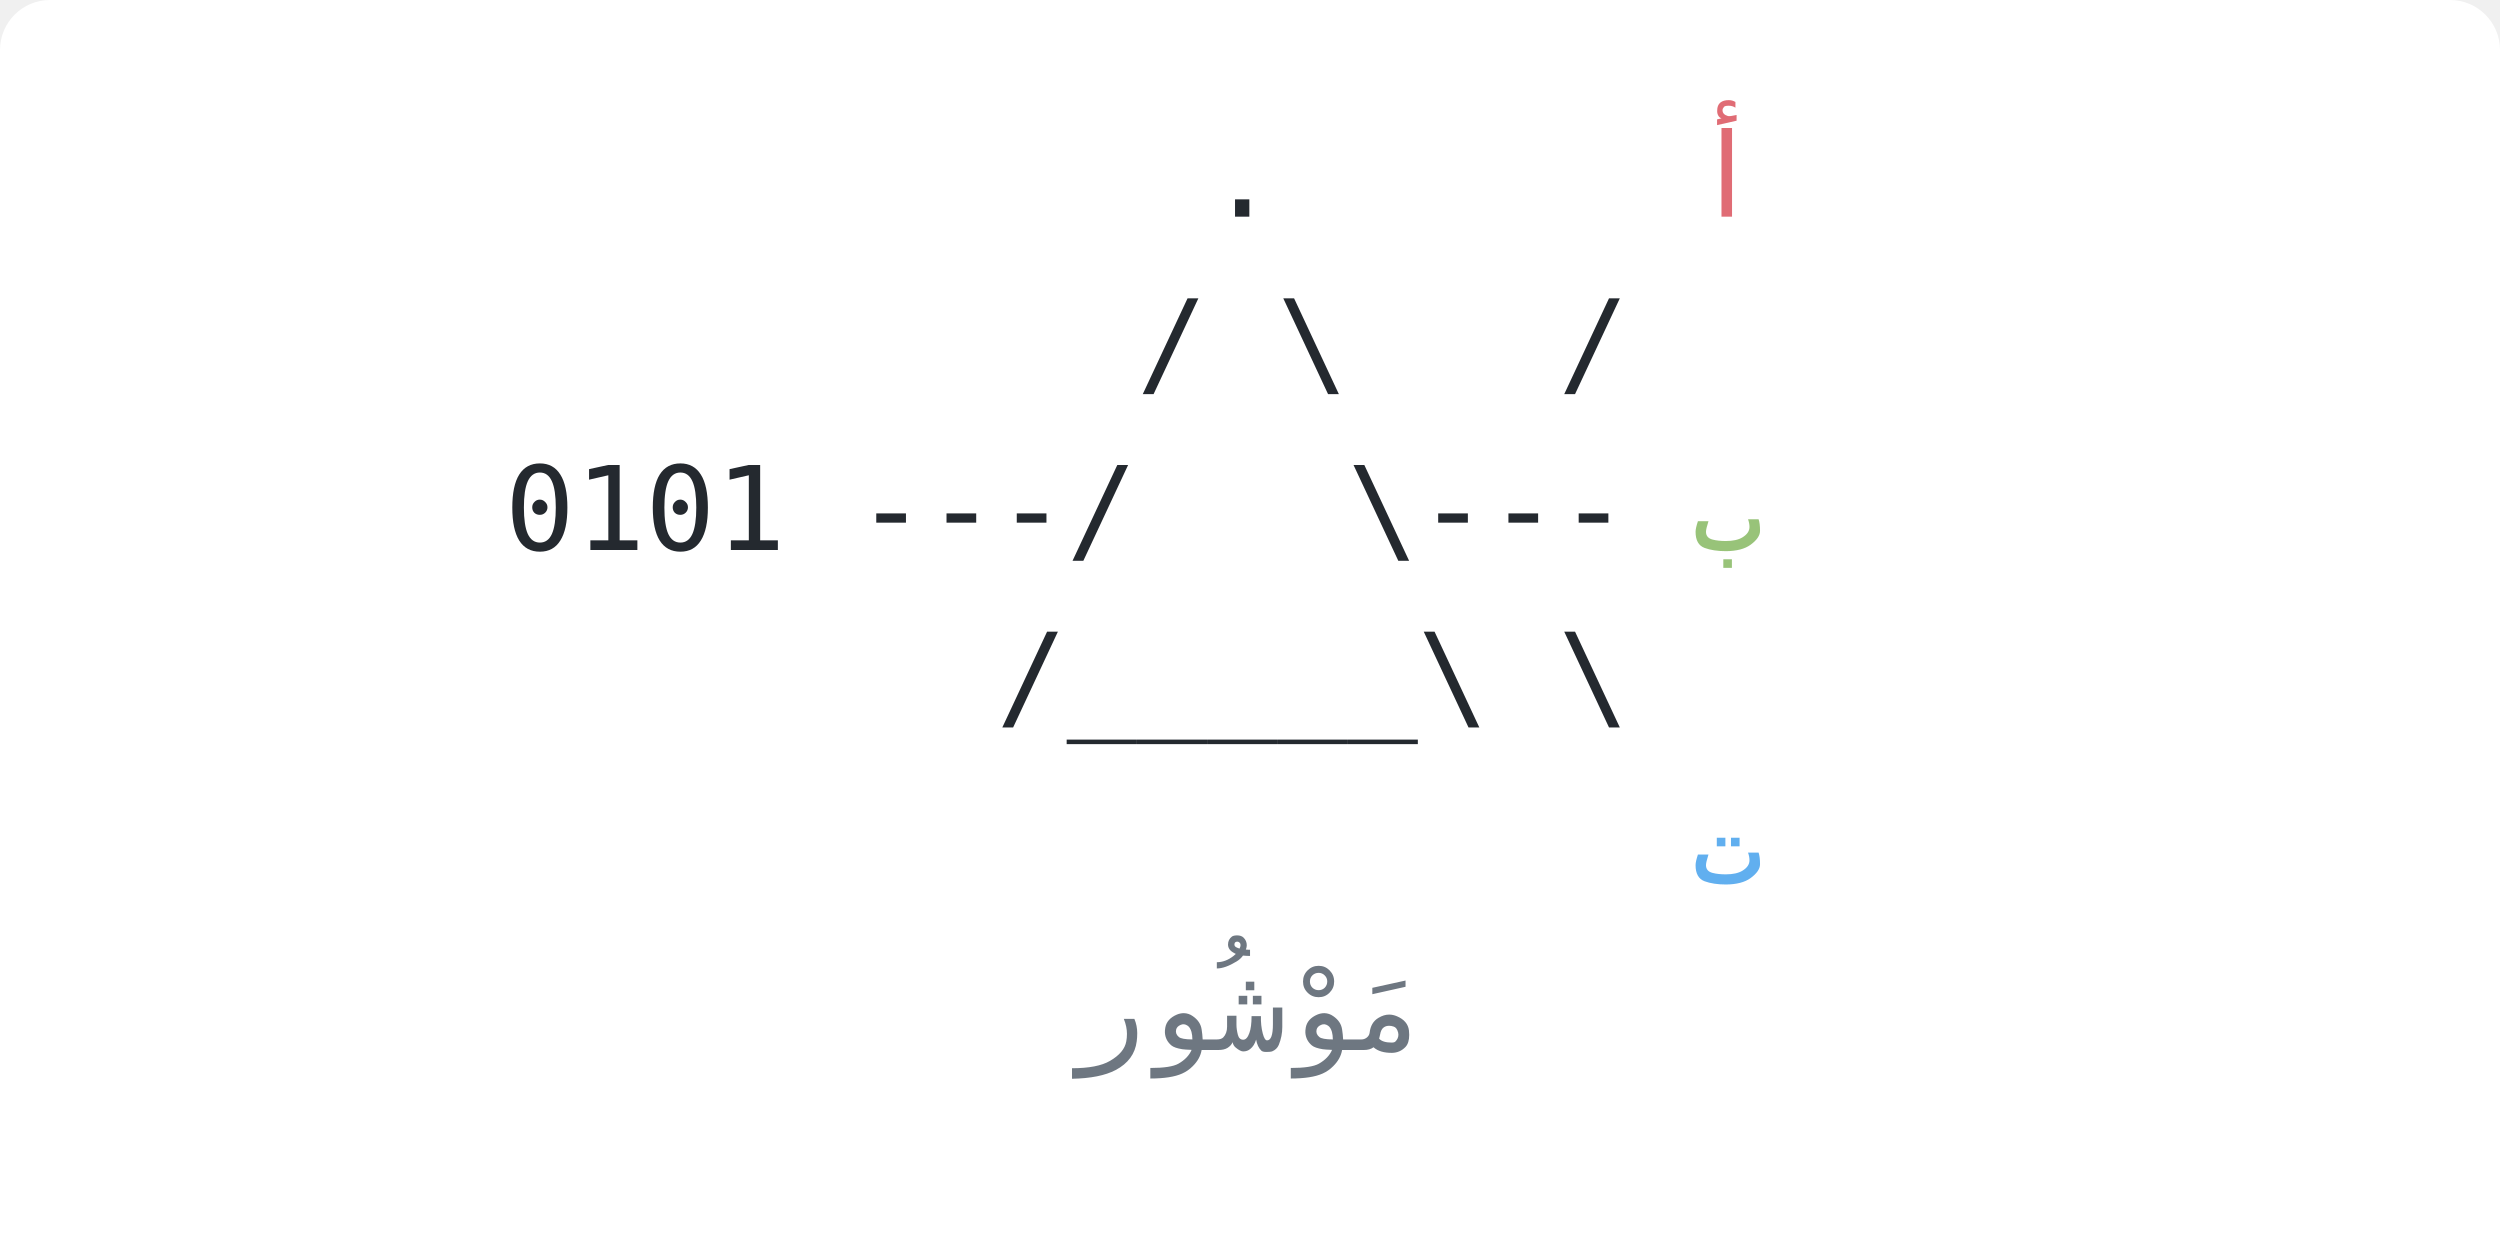
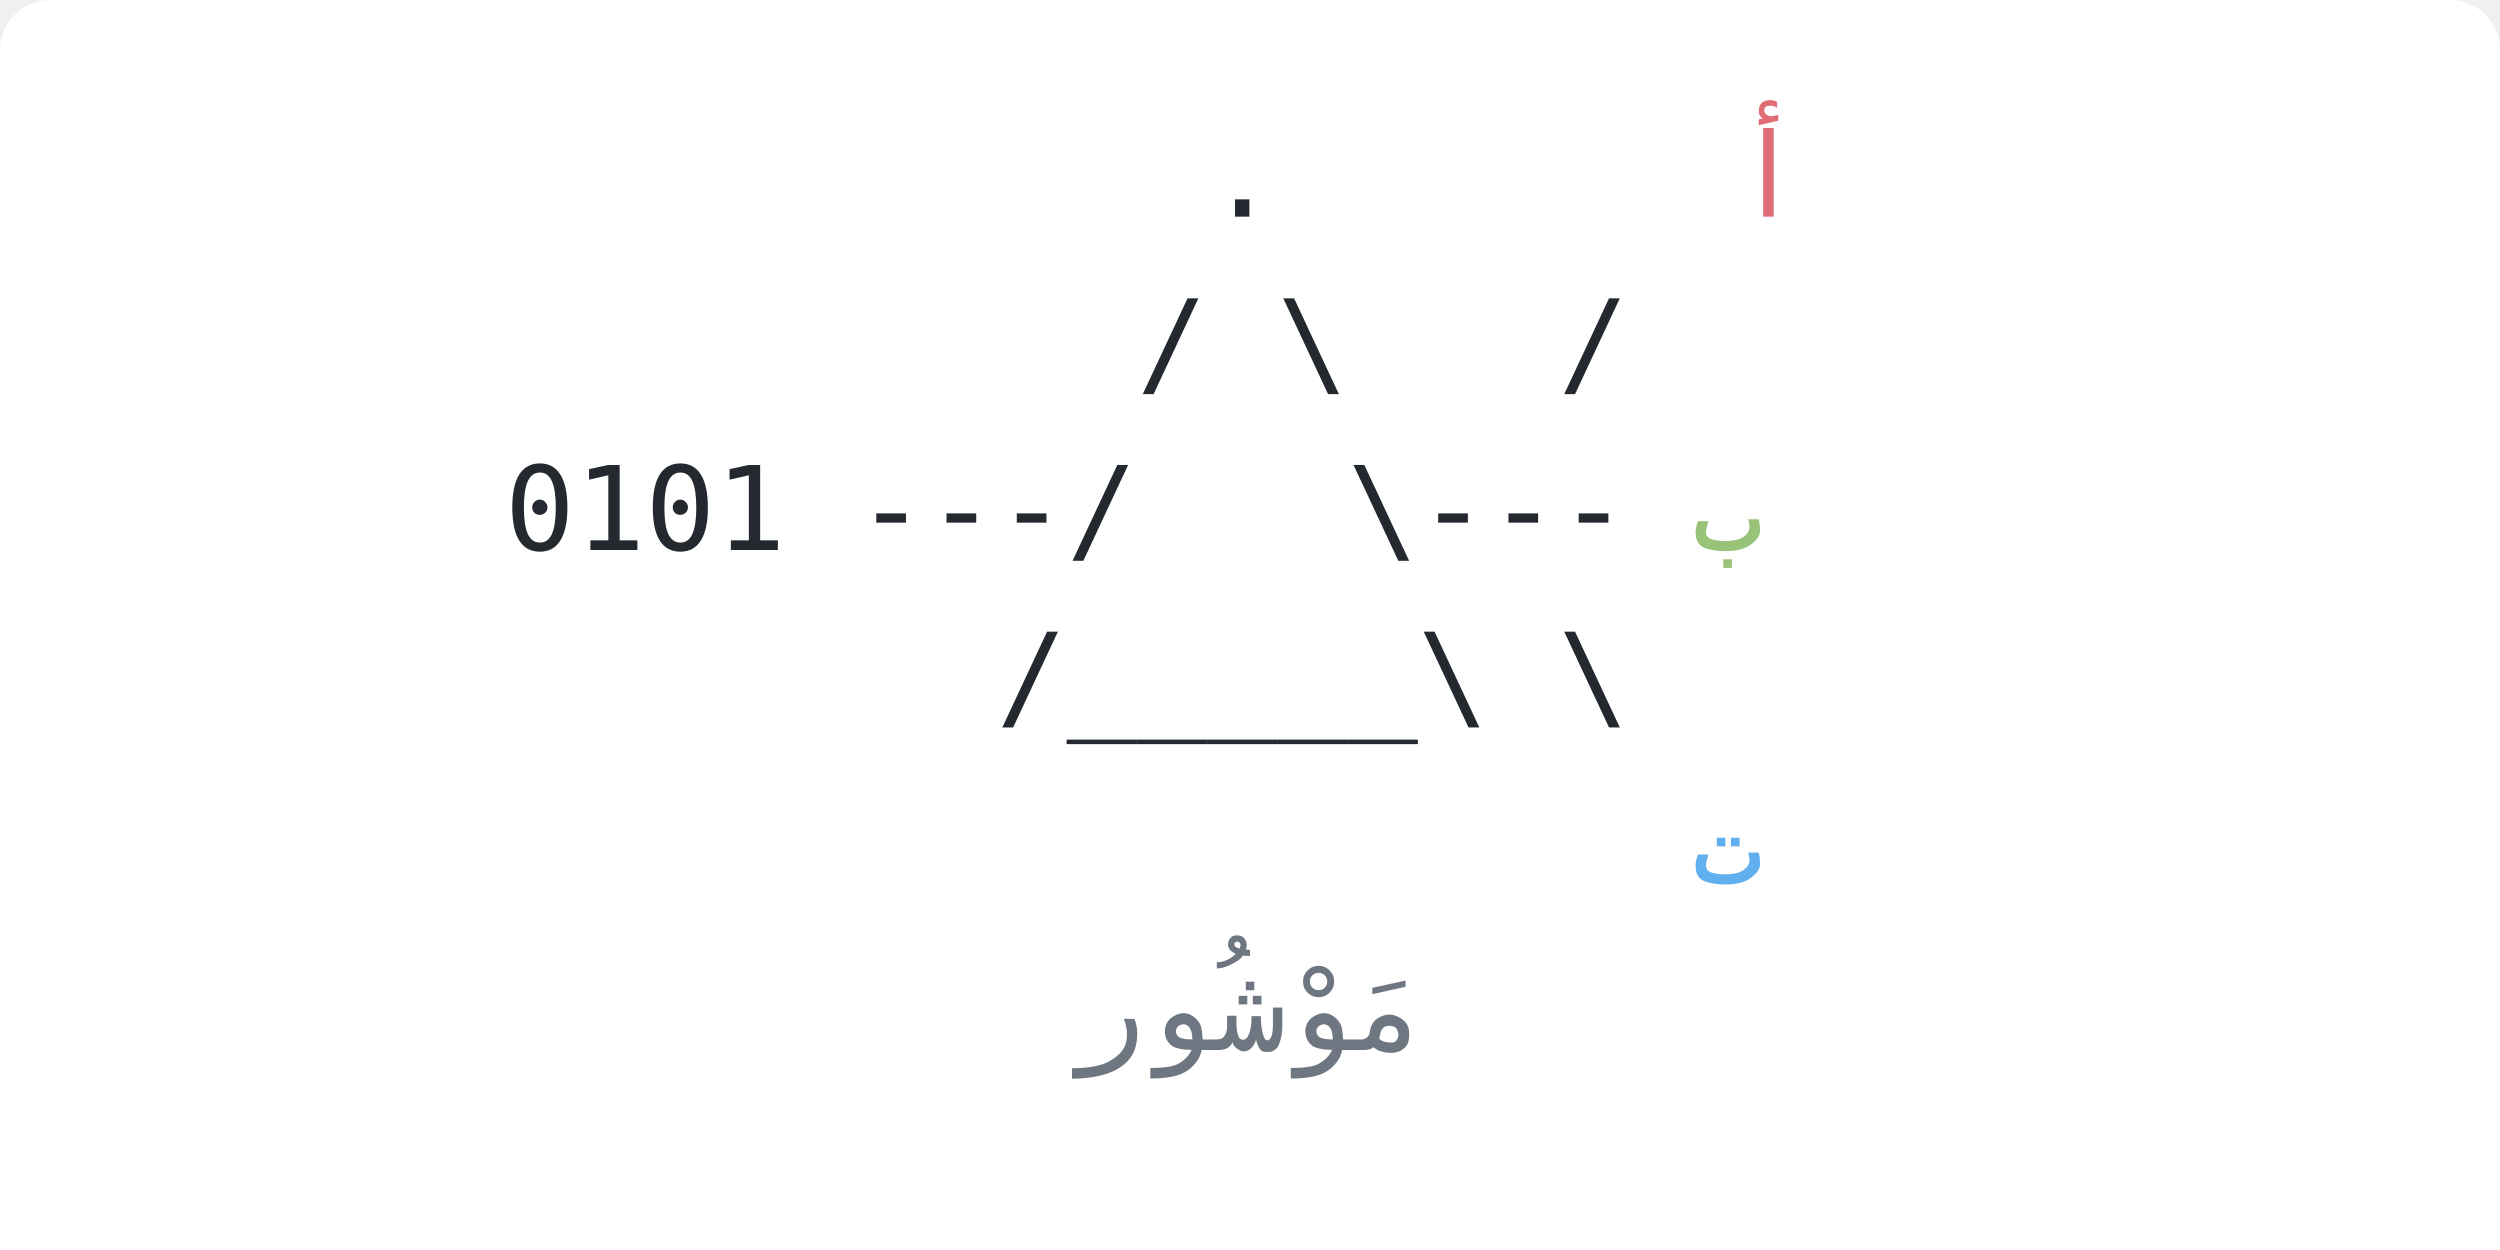
<svg xmlns="http://www.w3.org/2000/svg" viewBox="0 0 300 150" width="300" height="150">
  <style>
    .bg  { fill: #ffffff; }
    .fg  { fill: #24292f; }
    .dim { fill: #6e7781; }
    @media (prefers-color-scheme: dark) {
      .bg  { fill: #0d1117; }
      .fg  { fill: #c9d1d9; }
      .dim { fill: #c9d1d9; }
    }
  </style>
  <rect width="300" height="200" class="bg" rx="6" />
  <g font-family="monospace" font-size="14" class="fg">
    <text x="10" y="26" xml:space="preserve">                .      </text>
    <text x="10" y="46" xml:space="preserve">               / \   /</text>
    <text x="10" y="66" xml:space="preserve">      0101 ---/   \--- </text>
    <text x="10" y="86" xml:space="preserve">             /_____\ \</text>
-     <text x="203" y="26" fill="#e06c75">أ</text>
+     <text x="208" y="26" fill="#e06c75">أ</text>
    <text x="203" y="66" fill="#98c379">ب</text>
    <text x="203" y="106" fill="#61afef">ت</text>
    <text x="129" y="126" class="dim">مَوْشُور</text>
  </g>
</svg>
